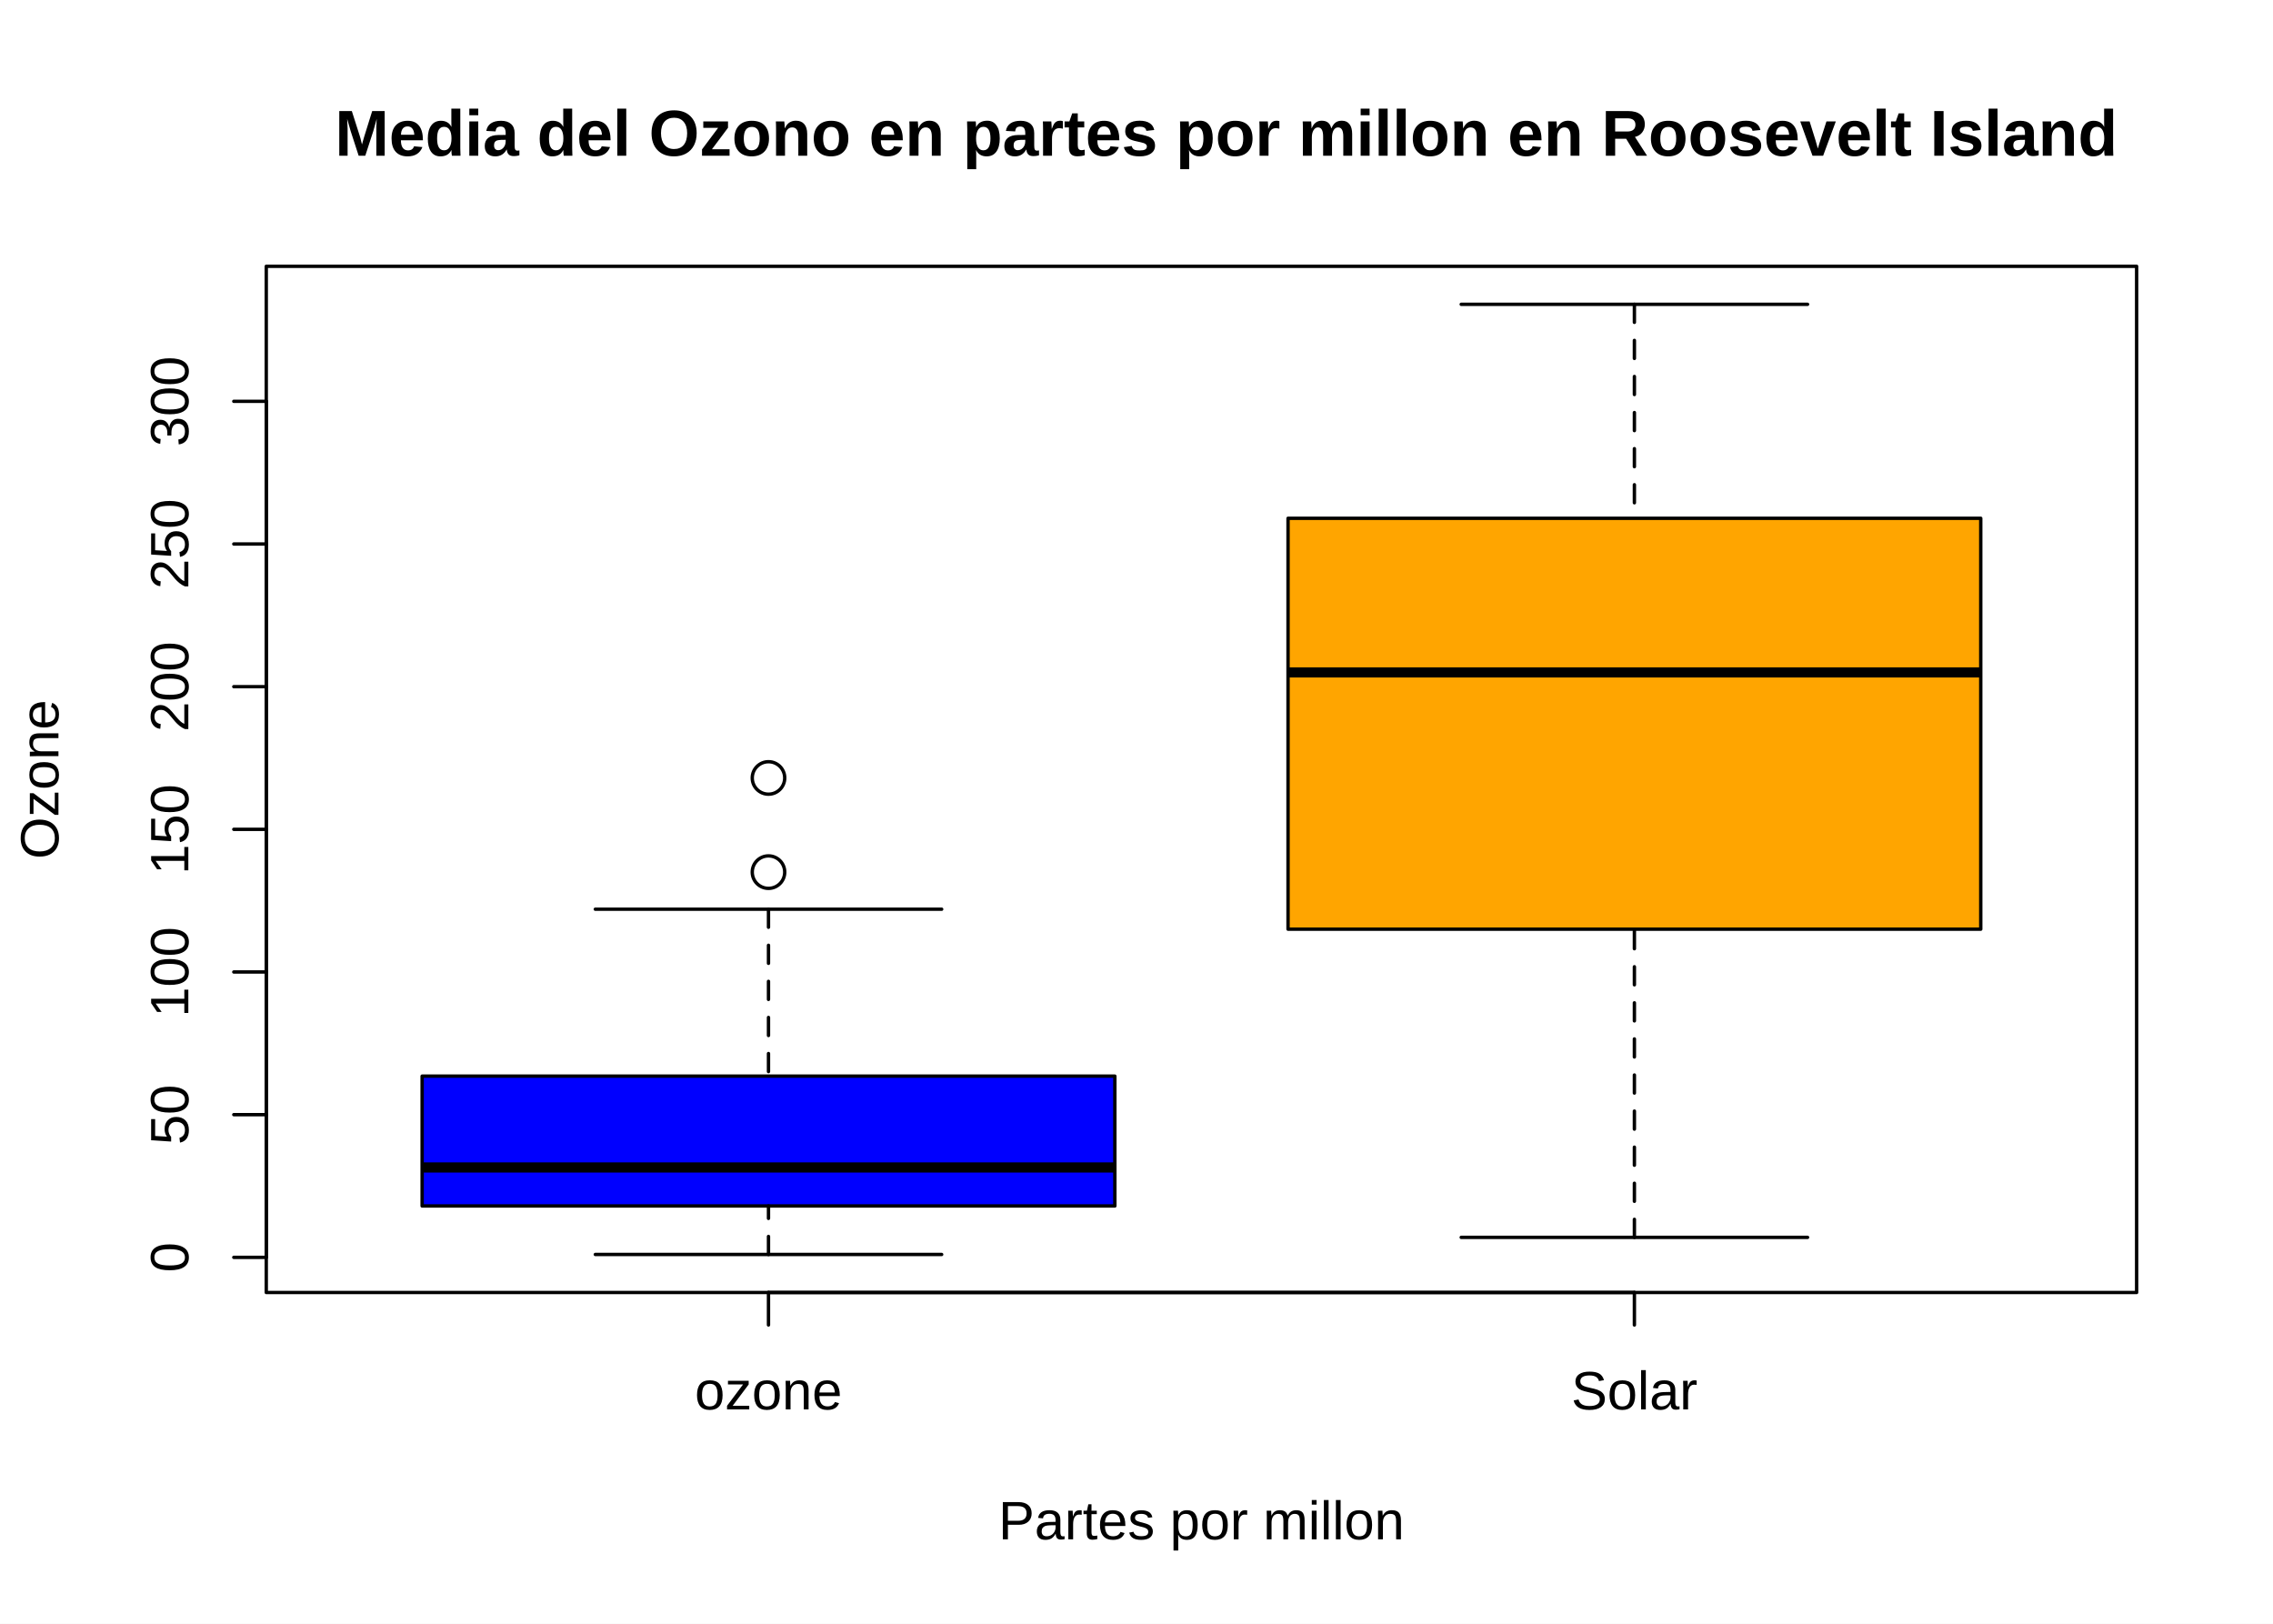
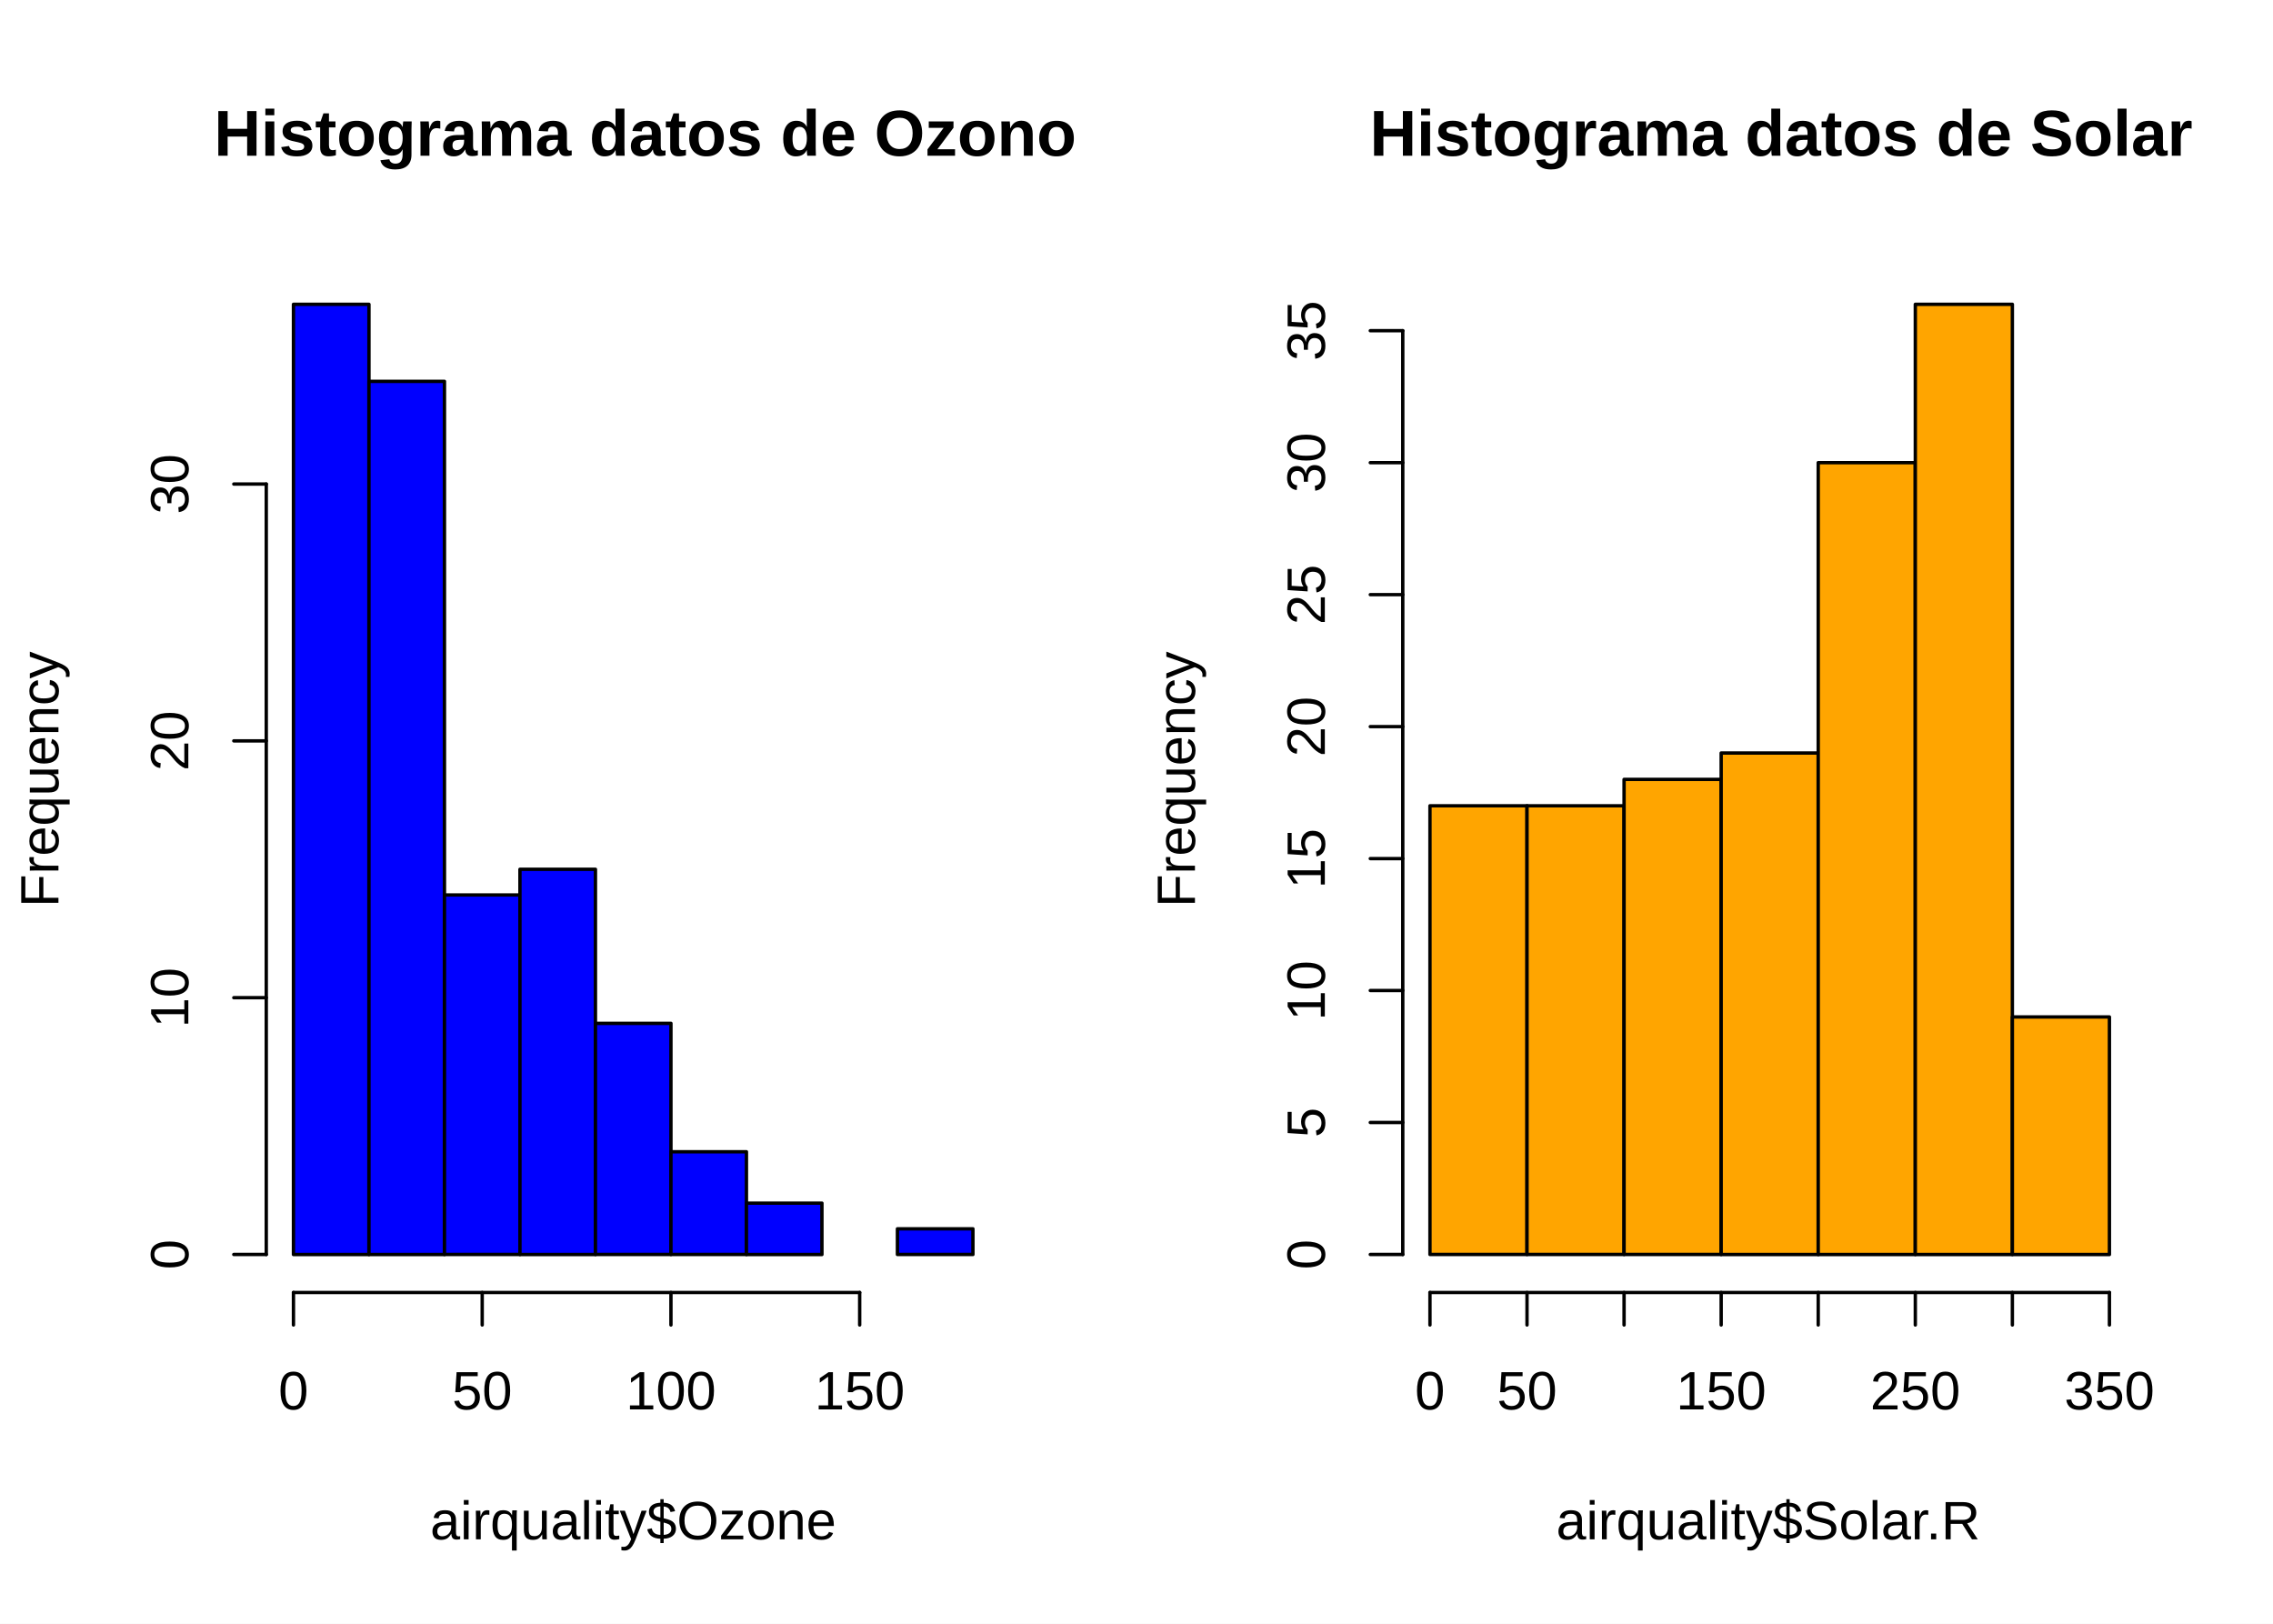
<svg xmlns="http://www.w3.org/2000/svg" viewBox="0 0 504.00 360.00">
  <defs>
    <style type="text/css">
    line, polyline, path, rect, circle {
      fill: none;
      stroke: #000000;
      stroke-linecap: round;
      stroke-linejoin: round;
      stroke-miterlimit: 10.00;
    }
  </style>
  </defs>
  <rect width="100%" height="100%" style="stroke: none; fill: #FFFFFF;" />
  <defs>
-     <clipPath id="cpNTkuMDR8NDczLjc2fDI4Ni41Nnw1OS4wNA==">
-       <rect x="59.04" y="59.04" width="414.72" height="227.52" />
+     <clipPath id="cpMHwyNTJ8MzYwfDA=">
+       <rect x="0.00" y="0.00" width="252.00" height="360.00" />
    </clipPath>
  </defs>
-   <polyline points="93.60,267.38 247.20,267.38 247.20,238.59 93.60,238.59 " style="stroke-width: 0.75; stroke: none; fill: #0000FF;" clip-path="url(#cpNTkuMDR8NDczLjc2fDI4Ni41Nnw1OS4wNA==)" />
-   <line x1="93.60" y1="258.84" x2="247.20" y2="258.84" style="stroke-width: 2.25; stroke-linecap: butt;" clip-path="url(#cpNTkuMDR8NDczLjc2fDI4Ni41Nnw1OS4wNA==)" />
-   <line x1="170.40" y1="278.13" x2="170.40" y2="267.38" style="stroke-width: 0.75; stroke-dasharray: 4.00,4.00;" clip-path="url(#cpNTkuMDR8NDczLjc2fDI4Ni41Nnw1OS4wNA==)" />
-   <line x1="170.40" y1="201.58" x2="170.40" y2="238.59" style="stroke-width: 0.75; stroke-dasharray: 4.00,4.00;" clip-path="url(#cpNTkuMDR8NDczLjc2fDI4Ni41Nnw1OS4wNA==)" />
-   <line x1="132.00" y1="278.13" x2="208.80" y2="278.13" style="stroke-width: 0.75;" clip-path="url(#cpNTkuMDR8NDczLjc2fDI4Ni41Nnw1OS4wNA==)" />
-   <line x1="132.00" y1="201.58" x2="208.80" y2="201.58" style="stroke-width: 0.75;" clip-path="url(#cpNTkuMDR8NDczLjc2fDI4Ni41Nnw1OS4wNA==)" />
-   <polyline points="93.60,267.38 247.20,267.38 247.20,238.59 93.60,238.59 93.60,267.38 " style="stroke-width: 0.75;" clip-path="url(#cpNTkuMDR8NDczLjc2fDI4Ni41Nnw1OS4wNA==)" />
-   <circle cx="170.40" cy="193.36" r="2.70pt" style="stroke-width: 0.75;" clip-path="url(#cpNTkuMDR8NDczLjc2fDI4Ni41Nnw1OS4wNA==)" />
-   <circle cx="170.40" cy="172.48" r="2.70pt" style="stroke-width: 0.75;" clip-path="url(#cpNTkuMDR8NDczLjc2fDI4Ni41Nnw1OS4wNA==)" />
-   <polyline points="285.60,206.01 439.20,206.01 439.20,114.91 285.60,114.91 " style="stroke-width: 0.75; stroke: none; fill: #FFA500;" clip-path="url(#cpNTkuMDR8NDczLjc2fDI4Ni41Nnw1OS4wNA==)" />
-   <line x1="285.60" y1="149.08" x2="439.20" y2="149.08" style="stroke-width: 2.25; stroke-linecap: butt;" clip-path="url(#cpNTkuMDR8NDczLjc2fDI4Ni41Nnw1OS4wNA==)" />
-   <line x1="362.40" y1="274.34" x2="362.40" y2="206.01" style="stroke-width: 0.75; stroke-dasharray: 4.00,4.00;" clip-path="url(#cpNTkuMDR8NDczLjc2fDI4Ni41Nnw1OS4wNA==)" />
-   <line x1="362.40" y1="67.47" x2="362.40" y2="114.91" style="stroke-width: 0.75; stroke-dasharray: 4.00,4.00;" clip-path="url(#cpNTkuMDR8NDczLjc2fDI4Ni41Nnw1OS4wNA==)" />
-   <line x1="324.00" y1="274.34" x2="400.80" y2="274.34" style="stroke-width: 0.75;" clip-path="url(#cpNTkuMDR8NDczLjc2fDI4Ni41Nnw1OS4wNA==)" />
-   <line x1="324.00" y1="67.47" x2="400.80" y2="67.47" style="stroke-width: 0.75;" clip-path="url(#cpNTkuMDR8NDczLjc2fDI4Ni41Nnw1OS4wNA==)" />
-   <polyline points="285.60,206.01 439.20,206.01 439.20,114.91 285.60,114.91 285.60,206.01 " style="stroke-width: 0.75;" clip-path="url(#cpNTkuMDR8NDczLjc2fDI4Ni41Nnw1OS4wNA==)" />
+   <g clip-path="url(#cpMHwyNTJ8MzYwfDA=)">
+     <text x="47.44" y="34.53" style="font-size: 14.40px; font-weight: bold; font-family: Arial;" textLength="185.91px" lengthAdjust="spacingAndGlyphs">Histograma datos de Ozono</text>
+   </g>
+   <g clip-path="url(#cpMHwyNTJ8MzYwfDA=)">
+     <text x="95.37" y="341.28" style="font-size: 12.00px; font-family: Arial;" textLength="90.05px" lengthAdjust="spacingAndGlyphs">airquality$Ozone</text>
+   </g>
+   <g clip-path="url(#cpMHwyNTJ8MzYwfDA=)">
+     <text transform="translate(12.96,201.15) rotate(-90)" style="font-size: 12.00px; font-family: Arial;" textLength="56.70px" lengthAdjust="spacingAndGlyphs">Frequency</text>
+   </g>
  <defs>
    <clipPath id="cpMHw1MDR8MzYwfDA=">
      <rect x="0.00" y="0.00" width="504.00" height="360.00" />
    </clipPath>
  </defs>
-   <line x1="170.40" y1="286.56" x2="362.40" y2="286.56" style="stroke-width: 0.75;" clip-path="url(#cpMHw1MDR8MzYwfDA=)" />
-   <line x1="170.40" y1="286.56" x2="170.40" y2="293.76" style="stroke-width: 0.75;" clip-path="url(#cpMHw1MDR8MzYwfDA=)" />
-   <line x1="362.40" y1="286.56" x2="362.40" y2="293.76" style="stroke-width: 0.75;" clip-path="url(#cpMHw1MDR8MzYwfDA=)" />
+   <line x1="65.07" y1="286.56" x2="190.62" y2="286.56" style="stroke-width: 0.75;" clip-path="url(#cpMHw1MDR8MzYwfDA=)" />
+   <line x1="65.07" y1="286.56" x2="65.07" y2="293.76" style="stroke-width: 0.75;" clip-path="url(#cpMHw1MDR8MzYwfDA=)" />
+   <line x1="106.92" y1="286.56" x2="106.92" y2="293.76" style="stroke-width: 0.75;" clip-path="url(#cpMHw1MDR8MzYwfDA=)" />
+   <line x1="148.77" y1="286.56" x2="148.77" y2="293.76" style="stroke-width: 0.75;" clip-path="url(#cpMHw1MDR8MzYwfDA=)" />
+   <line x1="190.62" y1="286.56" x2="190.62" y2="293.76" style="stroke-width: 0.75;" clip-path="url(#cpMHw1MDR8MzYwfDA=)" />
  <g clip-path="url(#cpMHw1MDR8MzYwfDA=)">
-     <text x="154.05" y="312.48" style="font-size: 12.00px; font-family: Arial;" textLength="32.70px" lengthAdjust="spacingAndGlyphs">ozone</text>
+     <text x="61.73" y="312.48" style="font-size: 12.00px; font-family: Arial;" textLength="6.67px" lengthAdjust="spacingAndGlyphs">0</text>
  </g>
  <g clip-path="url(#cpMHw1MDR8MzYwfDA=)">
-     <text x="348.39" y="312.48" style="font-size: 12.00px; font-family: Arial;" textLength="28.01px" lengthAdjust="spacingAndGlyphs">Solar</text>
-   </g>
-   <line x1="59.04" y1="278.77" x2="59.04" y2="88.98" style="stroke-width: 0.75;" clip-path="url(#cpMHw1MDR8MzYwfDA=)" />
-   <line x1="59.04" y1="278.77" x2="51.84" y2="278.77" style="stroke-width: 0.75;" clip-path="url(#cpMHw1MDR8MzYwfDA=)" />
-   <line x1="59.04" y1="247.13" x2="51.84" y2="247.13" style="stroke-width: 0.75;" clip-path="url(#cpMHw1MDR8MzYwfDA=)" />
-   <line x1="59.04" y1="215.50" x2="51.84" y2="215.50" style="stroke-width: 0.75;" clip-path="url(#cpMHw1MDR8MzYwfDA=)" />
-   <line x1="59.04" y1="183.87" x2="51.84" y2="183.87" style="stroke-width: 0.75;" clip-path="url(#cpMHw1MDR8MzYwfDA=)" />
-   <line x1="59.04" y1="152.24" x2="51.84" y2="152.24" style="stroke-width: 0.75;" clip-path="url(#cpMHw1MDR8MzYwfDA=)" />
-   <line x1="59.04" y1="120.61" x2="51.84" y2="120.61" style="stroke-width: 0.75;" clip-path="url(#cpMHw1MDR8MzYwfDA=)" />
-   <line x1="59.04" y1="88.98" x2="51.84" y2="88.98" style="stroke-width: 0.75;" clip-path="url(#cpMHw1MDR8MzYwfDA=)" />
-   <g clip-path="url(#cpMHw1MDR8MzYwfDA=)">
-     <text transform="translate(41.76,282.10) rotate(-90)" style="font-size: 12.00px; font-family: Arial;" textLength="6.67px" lengthAdjust="spacingAndGlyphs">0</text>
+     <text x="100.24" y="312.48" style="font-size: 12.00px; font-family: Arial;" textLength="13.35px" lengthAdjust="spacingAndGlyphs">50</text>
  </g>
  <g clip-path="url(#cpMHw1MDR8MzYwfDA=)">
-     <text transform="translate(41.76,253.81) rotate(-90)" style="font-size: 12.00px; font-family: Arial;" textLength="13.35px" lengthAdjust="spacingAndGlyphs">50</text>
+     <text x="138.76" y="312.48" style="font-size: 12.00px; font-family: Arial;" textLength="20.02px" lengthAdjust="spacingAndGlyphs">100</text>
  </g>
  <g clip-path="url(#cpMHw1MDR8MzYwfDA=)">
-     <text transform="translate(41.76,225.51) rotate(-90)" style="font-size: 12.00px; font-family: Arial;" textLength="20.02px" lengthAdjust="spacingAndGlyphs">100</text>
+     <text x="180.61" y="312.48" style="font-size: 12.00px; font-family: Arial;" textLength="20.02px" lengthAdjust="spacingAndGlyphs">150</text>
+   </g>
+   <line x1="59.04" y1="278.13" x2="59.04" y2="107.32" style="stroke-width: 0.75;" clip-path="url(#cpMHw1MDR8MzYwfDA=)" />
+   <line x1="59.04" y1="278.13" x2="51.84" y2="278.13" style="stroke-width: 0.75;" clip-path="url(#cpMHw1MDR8MzYwfDA=)" />
+   <line x1="59.04" y1="221.20" x2="51.84" y2="221.20" style="stroke-width: 0.75;" clip-path="url(#cpMHw1MDR8MzYwfDA=)" />
+   <line x1="59.04" y1="164.26" x2="51.84" y2="164.26" style="stroke-width: 0.75;" clip-path="url(#cpMHw1MDR8MzYwfDA=)" />
+   <line x1="59.04" y1="107.32" x2="51.84" y2="107.32" style="stroke-width: 0.75;" clip-path="url(#cpMHw1MDR8MzYwfDA=)" />
+   <g clip-path="url(#cpMHw1MDR8MzYwfDA=)">
+     <text transform="translate(41.76,281.47) rotate(-90)" style="font-size: 12.00px; font-family: Arial;" textLength="6.67px" lengthAdjust="spacingAndGlyphs">0</text>
  </g>
  <g clip-path="url(#cpMHw1MDR8MzYwfDA=)">
-     <text transform="translate(41.76,193.88) rotate(-90)" style="font-size: 12.00px; font-family: Arial;" textLength="20.02px" lengthAdjust="spacingAndGlyphs">150</text>
+     <text transform="translate(41.76,227.87) rotate(-90)" style="font-size: 12.00px; font-family: Arial;" textLength="13.35px" lengthAdjust="spacingAndGlyphs">10</text>
  </g>
  <g clip-path="url(#cpMHw1MDR8MzYwfDA=)">
-     <text transform="translate(41.76,162.25) rotate(-90)" style="font-size: 12.00px; font-family: Arial;" textLength="20.02px" lengthAdjust="spacingAndGlyphs">200</text>
+     <text transform="translate(41.76,170.93) rotate(-90)" style="font-size: 12.00px; font-family: Arial;" textLength="13.35px" lengthAdjust="spacingAndGlyphs">20</text>
  </g>
  <g clip-path="url(#cpMHw1MDR8MzYwfDA=)">
-     <text transform="translate(41.76,130.62) rotate(-90)" style="font-size: 12.00px; font-family: Arial;" textLength="20.02px" lengthAdjust="spacingAndGlyphs">250</text>
+     <text transform="translate(41.76,114.00) rotate(-90)" style="font-size: 12.00px; font-family: Arial;" textLength="13.35px" lengthAdjust="spacingAndGlyphs">30</text>
+   </g>
+   <defs>
+     <clipPath id="cpNTkuMDR8MjIxLjc2fDI4Ni41Nnw1OS4wNA==">
+       <rect x="59.04" y="59.04" width="162.72" height="227.52" />
+     </clipPath>
+   </defs>
+   <rect x="65.07" y="67.47" width="16.74" height="210.67" style="stroke-width: 0.75; fill: #0000FF;" clip-path="url(#cpNTkuMDR8MjIxLjc2fDI4Ni41Nnw1OS4wNA==)" />
+   <rect x="81.81" y="84.55" width="16.74" height="193.59" style="stroke-width: 0.75; fill: #0000FF;" clip-path="url(#cpNTkuMDR8MjIxLjc2fDI4Ni41Nnw1OS4wNA==)" />
+   <rect x="98.55" y="198.42" width="16.74" height="79.71" style="stroke-width: 0.75; fill: #0000FF;" clip-path="url(#cpNTkuMDR8MjIxLjc2fDI4Ni41Nnw1OS4wNA==)" />
+   <rect x="115.29" y="192.73" width="16.74" height="85.41" style="stroke-width: 0.75; fill: #0000FF;" clip-path="url(#cpNTkuMDR8MjIxLjc2fDI4Ni41Nnw1OS4wNA==)" />
+   <rect x="132.03" y="226.89" width="16.74" height="51.24" style="stroke-width: 0.75; fill: #0000FF;" clip-path="url(#cpNTkuMDR8MjIxLjc2fDI4Ni41Nnw1OS4wNA==)" />
+   <rect x="148.77" y="255.36" width="16.74" height="22.77" style="stroke-width: 0.75; fill: #0000FF;" clip-path="url(#cpNTkuMDR8MjIxLjc2fDI4Ni41Nnw1OS4wNA==)" />
+   <rect x="165.51" y="266.75" width="16.74" height="11.39" style="stroke-width: 0.75; fill: #0000FF;" clip-path="url(#cpNTkuMDR8MjIxLjc2fDI4Ni41Nnw1OS4wNA==)" />
+   <rect x="182.25" y="278.13" width="16.74" height="0.00" style="stroke-width: 0.75; fill: #0000FF;" clip-path="url(#cpNTkuMDR8MjIxLjc2fDI4Ni41Nnw1OS4wNA==)" />
+   <rect x="198.99" y="272.44" width="16.74" height="5.69" style="stroke-width: 0.75; fill: #0000FF;" clip-path="url(#cpNTkuMDR8MjIxLjc2fDI4Ni41Nnw1OS4wNA==)" />
+   <defs>
+     <clipPath id="cpMzExLjA0fDQ3My43NnwyODYuNTZ8NTkuMDQ=">
+       <rect x="311.04" y="59.04" width="162.72" height="227.52" />
+     </clipPath>
+   </defs>
+   <defs>
+     <clipPath id="cpMjUyfDUwNHwzNjB8MA==">
+       <rect x="252.00" y="0.00" width="252.00" height="360.00" />
+     </clipPath>
+   </defs>
+   <g clip-path="url(#cpMjUyfDUwNHwzNjB8MA==)">
+     <text x="303.71" y="34.53" style="font-size: 14.40px; font-weight: bold; font-family: Arial;" textLength="177.38px" lengthAdjust="spacingAndGlyphs">Histograma datos de Solar</text>
+   </g>
+   <g clip-path="url(#cpMjUyfDUwNHwzNjB8MA==)">
+     <text x="345.04" y="341.28" style="font-size: 12.00px; font-family: Arial;" textLength="94.71px" lengthAdjust="spacingAndGlyphs">airquality$Solar.R</text>
+   </g>
+   <g clip-path="url(#cpMjUyfDUwNHwzNjB8MA==)">
+     <text transform="translate(264.96,201.15) rotate(-90)" style="font-size: 12.00px; font-family: Arial;" textLength="56.70px" lengthAdjust="spacingAndGlyphs">Frequency</text>
+   </g>
+   <defs>
+     <clipPath id="cpMHw1MDR8MzYwfDA=">
+       <rect x="0.00" y="0.00" width="504.00" height="360.00" />
+     </clipPath>
+   </defs>
+   <line x1="317.07" y1="286.56" x2="467.73" y2="286.56" style="stroke-width: 0.75;" clip-path="url(#cpMHw1MDR8MzYwfDA=)" />
+   <line x1="317.07" y1="286.56" x2="317.07" y2="293.76" style="stroke-width: 0.75;" clip-path="url(#cpMHw1MDR8MzYwfDA=)" />
+   <line x1="338.59" y1="286.56" x2="338.59" y2="293.76" style="stroke-width: 0.75;" clip-path="url(#cpMHw1MDR8MzYwfDA=)" />
+   <line x1="360.11" y1="286.56" x2="360.11" y2="293.76" style="stroke-width: 0.75;" clip-path="url(#cpMHw1MDR8MzYwfDA=)" />
+   <line x1="381.64" y1="286.56" x2="381.64" y2="293.76" style="stroke-width: 0.75;" clip-path="url(#cpMHw1MDR8MzYwfDA=)" />
+   <line x1="403.16" y1="286.56" x2="403.16" y2="293.76" style="stroke-width: 0.75;" clip-path="url(#cpMHw1MDR8MzYwfDA=)" />
+   <line x1="424.69" y1="286.56" x2="424.69" y2="293.76" style="stroke-width: 0.75;" clip-path="url(#cpMHw1MDR8MzYwfDA=)" />
+   <line x1="446.21" y1="286.56" x2="446.21" y2="293.76" style="stroke-width: 0.75;" clip-path="url(#cpMHw1MDR8MzYwfDA=)" />
+   <line x1="467.73" y1="286.56" x2="467.73" y2="293.76" style="stroke-width: 0.75;" clip-path="url(#cpMHw1MDR8MzYwfDA=)" />
+   <g clip-path="url(#cpMHw1MDR8MzYwfDA=)">
+     <text x="313.73" y="312.48" style="font-size: 12.00px; font-family: Arial;" textLength="6.67px" lengthAdjust="spacingAndGlyphs">0</text>
  </g>
  <g clip-path="url(#cpMHw1MDR8MzYwfDA=)">
-     <text transform="translate(41.76,98.99) rotate(-90)" style="font-size: 12.00px; font-family: Arial;" textLength="20.02px" lengthAdjust="spacingAndGlyphs">300</text>
+     <text x="331.92" y="312.48" style="font-size: 12.00px; font-family: Arial;" textLength="13.35px" lengthAdjust="spacingAndGlyphs">50</text>
  </g>
  <g clip-path="url(#cpMHw1MDR8MzYwfDA=)">
-     <text x="74.26" y="34.53" style="font-size: 14.40px; font-weight: bold; font-family: Arial;" textLength="384.29px" lengthAdjust="spacingAndGlyphs">Media del Ozono en partes por millon en Roosevelt Island</text>
+     <text x="371.63" y="312.48" style="font-size: 12.00px; font-family: Arial;" textLength="20.02px" lengthAdjust="spacingAndGlyphs">150</text>
  </g>
  <g clip-path="url(#cpMHw1MDR8MzYwfDA=)">
-     <text x="221.38" y="341.28" style="font-size: 12.00px; font-family: Arial;" textLength="90.04px" lengthAdjust="spacingAndGlyphs">Partes por millon</text>
+     <text x="414.67" y="312.48" style="font-size: 12.00px; font-family: Arial;" textLength="20.02px" lengthAdjust="spacingAndGlyphs">250</text>
  </g>
  <g clip-path="url(#cpMHw1MDR8MzYwfDA=)">
-     <text transform="translate(12.96,190.48) rotate(-90)" style="font-size: 12.00px; font-family: Arial;" textLength="35.36px" lengthAdjust="spacingAndGlyphs">Ozone</text>
+     <text x="457.72" y="312.48" style="font-size: 12.00px; font-family: Arial;" textLength="20.02px" lengthAdjust="spacingAndGlyphs">350</text>
  </g>
-   <polyline points="59.04,286.56 473.76,286.56 473.76,59.04 59.04,59.04 59.04,286.56 " style="stroke-width: 0.75;" clip-path="url(#cpMHw1MDR8MzYwfDA=)" />
+   <line x1="311.04" y1="278.13" x2="311.04" y2="73.32" style="stroke-width: 0.75;" clip-path="url(#cpMHw1MDR8MzYwfDA=)" />
+   <line x1="311.04" y1="278.13" x2="303.84" y2="278.13" style="stroke-width: 0.75;" clip-path="url(#cpMHw1MDR8MzYwfDA=)" />
+   <line x1="311.04" y1="248.87" x2="303.84" y2="248.87" style="stroke-width: 0.75;" clip-path="url(#cpMHw1MDR8MzYwfDA=)" />
+   <line x1="311.04" y1="219.61" x2="303.84" y2="219.61" style="stroke-width: 0.75;" clip-path="url(#cpMHw1MDR8MzYwfDA=)" />
+   <line x1="311.04" y1="190.36" x2="303.84" y2="190.36" style="stroke-width: 0.75;" clip-path="url(#cpMHw1MDR8MzYwfDA=)" />
+   <line x1="311.04" y1="161.10" x2="303.84" y2="161.10" style="stroke-width: 0.75;" clip-path="url(#cpMHw1MDR8MzYwfDA=)" />
+   <line x1="311.04" y1="131.84" x2="303.84" y2="131.84" style="stroke-width: 0.75;" clip-path="url(#cpMHw1MDR8MzYwfDA=)" />
+   <line x1="311.04" y1="102.58" x2="303.84" y2="102.58" style="stroke-width: 0.75;" clip-path="url(#cpMHw1MDR8MzYwfDA=)" />
+   <line x1="311.04" y1="73.32" x2="303.84" y2="73.32" style="stroke-width: 0.75;" clip-path="url(#cpMHw1MDR8MzYwfDA=)" />
+   <g clip-path="url(#cpMHw1MDR8MzYwfDA=)">
+     <text transform="translate(293.76,281.47) rotate(-90)" style="font-size: 12.00px; font-family: Arial;" textLength="6.67px" lengthAdjust="spacingAndGlyphs">0</text>
+   </g>
+   <g clip-path="url(#cpMHw1MDR8MzYwfDA=)">
+     <text transform="translate(293.76,252.21) rotate(-90)" style="font-size: 12.00px; font-family: Arial;" textLength="6.67px" lengthAdjust="spacingAndGlyphs">5</text>
+   </g>
+   <g clip-path="url(#cpMHw1MDR8MzYwfDA=)">
+     <text transform="translate(293.76,226.29) rotate(-90)" style="font-size: 12.00px; font-family: Arial;" textLength="13.35px" lengthAdjust="spacingAndGlyphs">10</text>
+   </g>
+   <g clip-path="url(#cpMHw1MDR8MzYwfDA=)">
+     <text transform="translate(293.76,197.03) rotate(-90)" style="font-size: 12.00px; font-family: Arial;" textLength="13.35px" lengthAdjust="spacingAndGlyphs">15</text>
+   </g>
+   <g clip-path="url(#cpMHw1MDR8MzYwfDA=)">
+     <text transform="translate(293.76,167.77) rotate(-90)" style="font-size: 12.00px; font-family: Arial;" textLength="13.35px" lengthAdjust="spacingAndGlyphs">20</text>
+   </g>
+   <g clip-path="url(#cpMHw1MDR8MzYwfDA=)">
+     <text transform="translate(293.76,138.51) rotate(-90)" style="font-size: 12.00px; font-family: Arial;" textLength="13.35px" lengthAdjust="spacingAndGlyphs">25</text>
+   </g>
+   <g clip-path="url(#cpMHw1MDR8MzYwfDA=)">
+     <text transform="translate(293.76,109.25) rotate(-90)" style="font-size: 12.00px; font-family: Arial;" textLength="13.35px" lengthAdjust="spacingAndGlyphs">30</text>
+   </g>
+   <g clip-path="url(#cpMHw1MDR8MzYwfDA=)">
+     <text transform="translate(293.76,79.99) rotate(-90)" style="font-size: 12.00px; font-family: Arial;" textLength="13.35px" lengthAdjust="spacingAndGlyphs">35</text>
+   </g>
+   <defs>
+     <clipPath id="cpMzExLjA0fDQ3My43NnwyODYuNTZ8NTkuMDQ=">
+       <rect x="311.04" y="59.04" width="162.72" height="227.52" />
+     </clipPath>
+   </defs>
+   <rect x="317.07" y="178.65" width="21.52" height="99.48" style="stroke-width: 0.75; fill: #FFA500;" clip-path="url(#cpMzExLjA0fDQ3My43NnwyODYuNTZ8NTkuMDQ=)" />
+   <rect x="338.59" y="178.65" width="21.52" height="99.48" style="stroke-width: 0.75; fill: #FFA500;" clip-path="url(#cpMzExLjA0fDQ3My43NnwyODYuNTZ8NTkuMDQ=)" />
+   <rect x="360.11" y="172.80" width="21.52" height="105.33" style="stroke-width: 0.75; fill: #FFA500;" clip-path="url(#cpMzExLjA0fDQ3My43NnwyODYuNTZ8NTkuMDQ=)" />
+   <rect x="381.64" y="166.95" width="21.52" height="111.19" style="stroke-width: 0.75; fill: #FFA500;" clip-path="url(#cpMzExLjA0fDQ3My43NnwyODYuNTZ8NTkuMDQ=)" />
+   <rect x="403.16" y="102.58" width="21.52" height="175.56" style="stroke-width: 0.75; fill: #FFA500;" clip-path="url(#cpMzExLjA0fDQ3My43NnwyODYuNTZ8NTkuMDQ=)" />
+   <rect x="424.69" y="67.47" width="21.52" height="210.67" style="stroke-width: 0.75; fill: #FFA500;" clip-path="url(#cpMzExLjA0fDQ3My43NnwyODYuNTZ8NTkuMDQ=)" />
+   <rect x="446.21" y="225.47" width="21.52" height="52.67" style="stroke-width: 0.75; fill: #FFA500;" clip-path="url(#cpMzExLjA0fDQ3My43NnwyODYuNTZ8NTkuMDQ=)" />
</svg>
